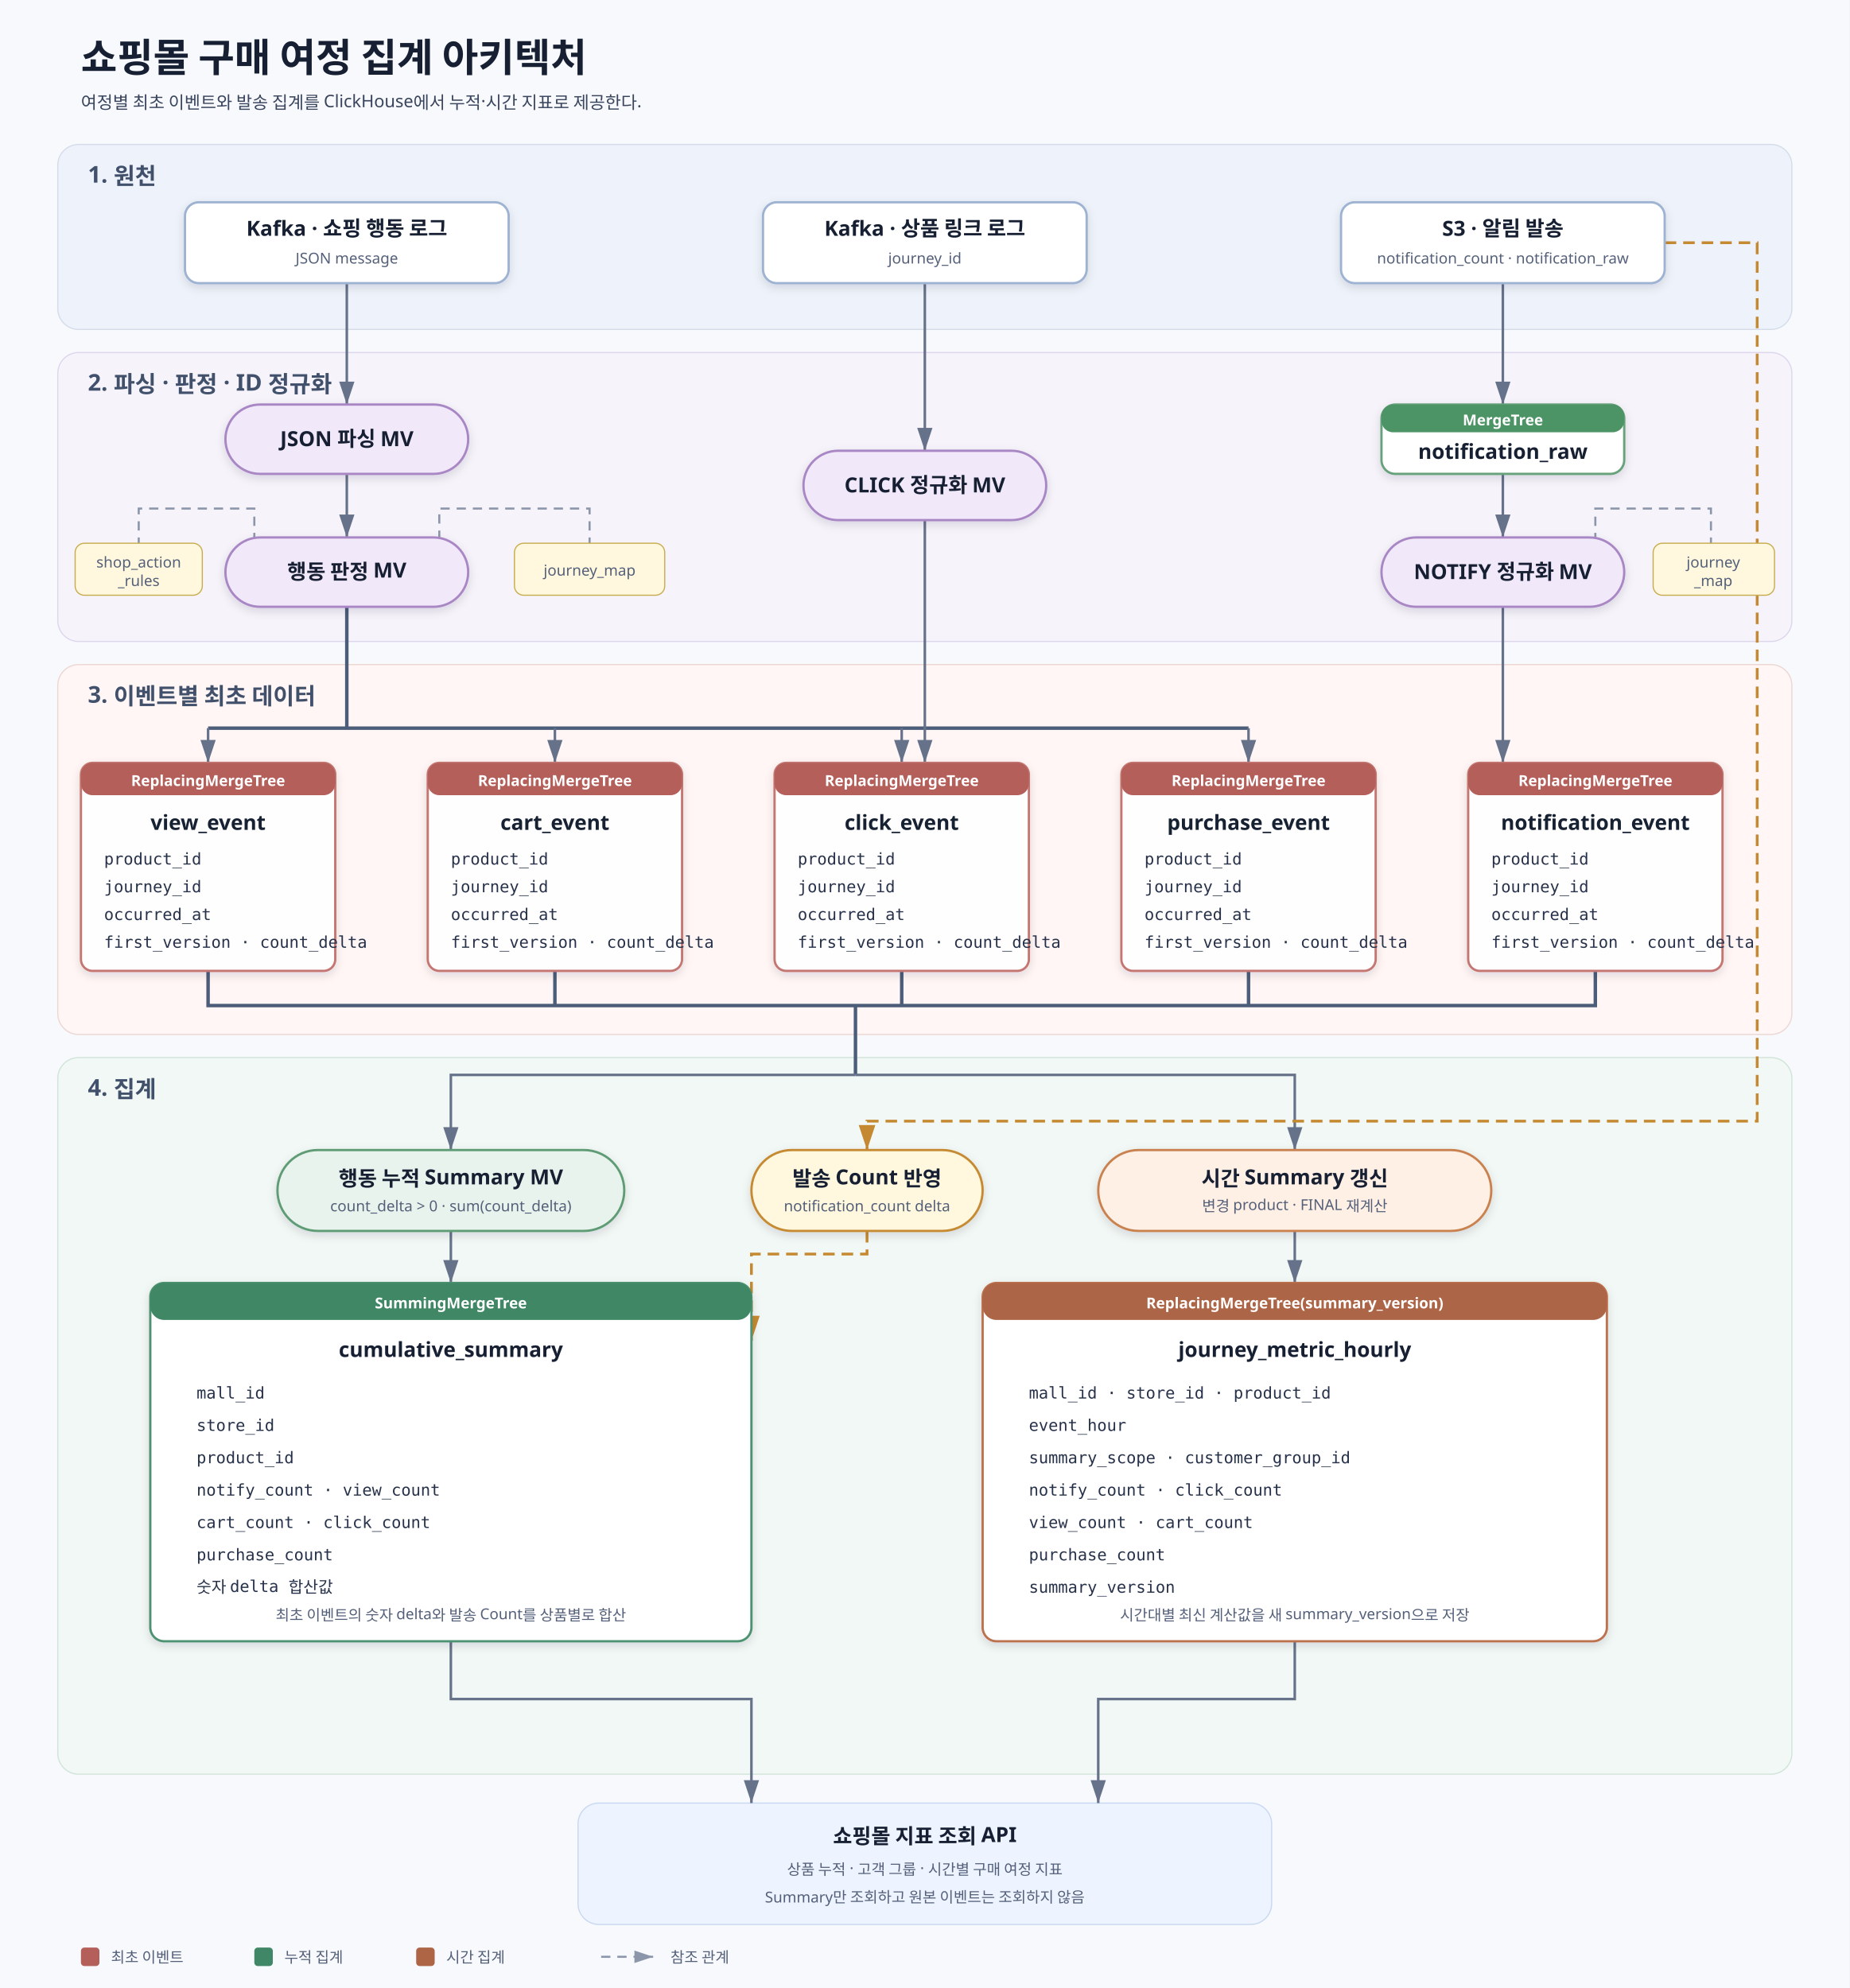
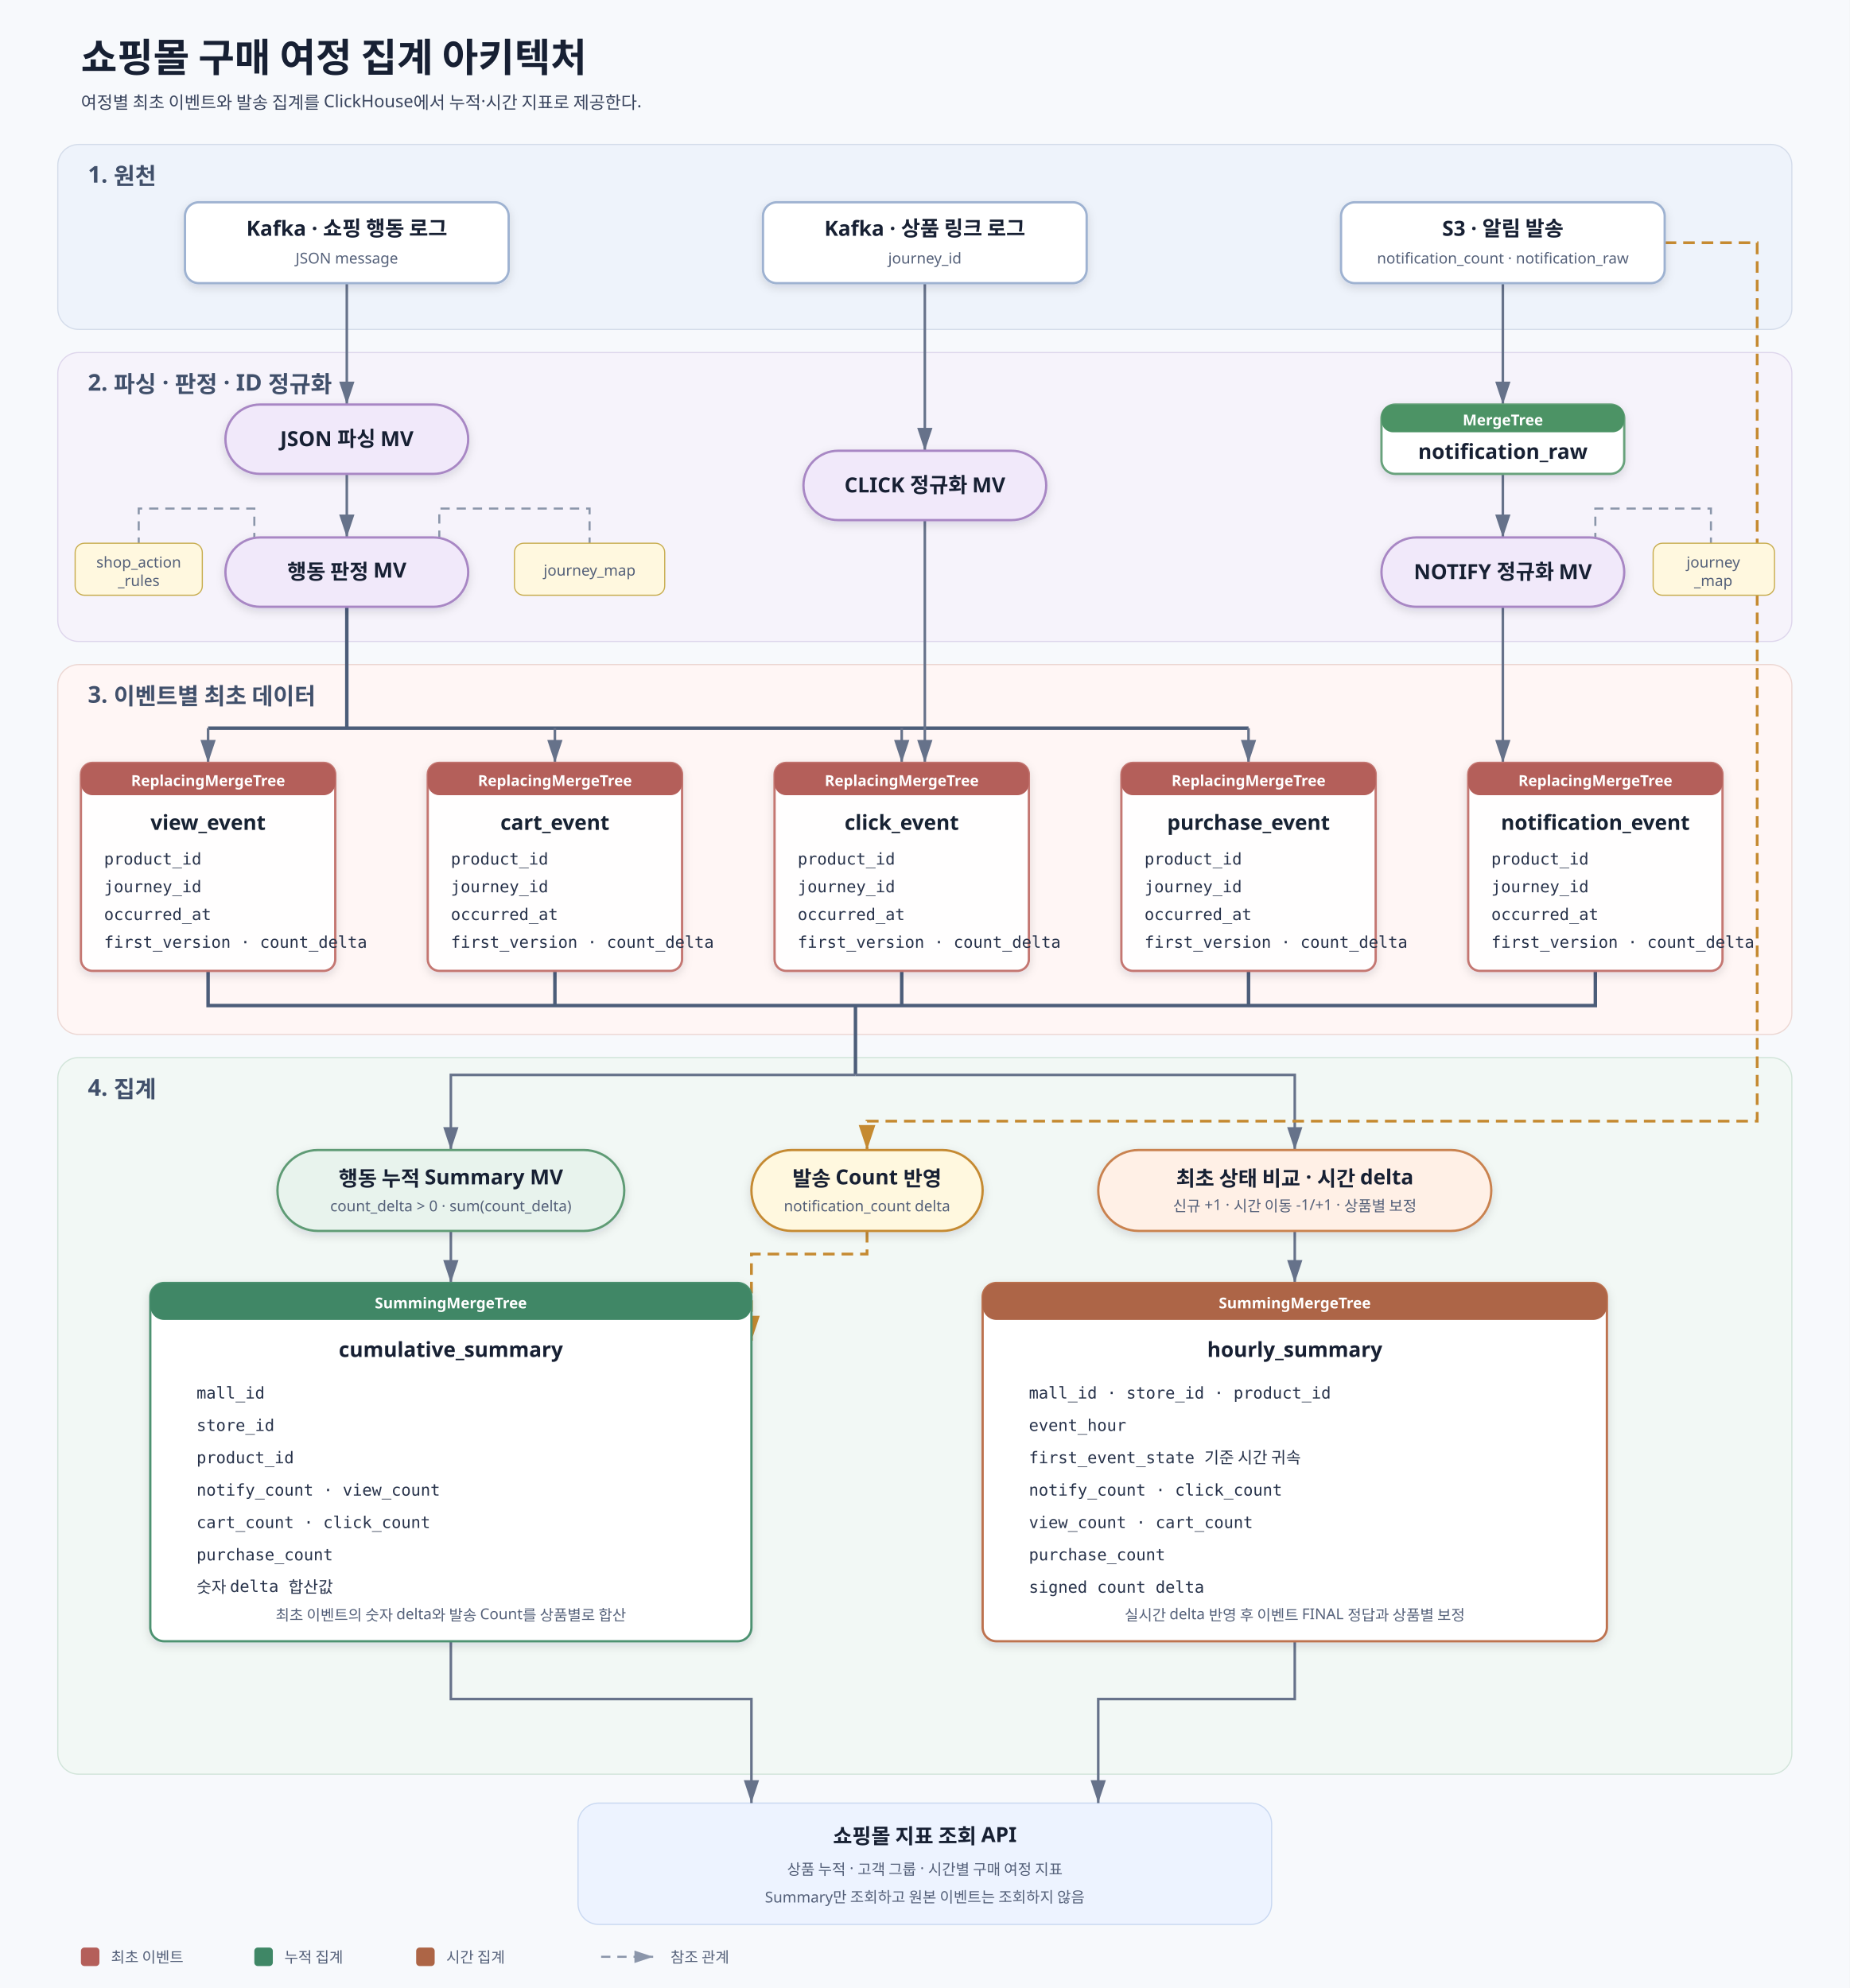
<svg xmlns="http://www.w3.org/2000/svg" width="1600" height="1720" viewBox="0 0 1600 1720">
  <defs>
    <style>
      .title { font: 700 34px 'Apple SD Gothic Neo', 'Noto Sans KR', sans-serif; fill: #172033; }
      .section { font: 700 20px 'Apple SD Gothic Neo', 'Noto Sans KR', sans-serif; fill: #41506b; }
      .name { font: 700 18px 'Apple SD Gothic Neo', 'Noto Sans KR', sans-serif; fill: #172033; }
      .engine { font: 700 13px 'Apple SD Gothic Neo', 'Noto Sans KR', sans-serif; fill: #ffffff; }
      .field { font: 14px 'SFMono-Regular', Menlo, monospace; fill: #27324a; }
      .small { font: 13px 'Apple SD Gothic Neo', 'Noto Sans KR', sans-serif; fill: #546079; }
      .label { font: 14px 'Apple SD Gothic Neo', 'Noto Sans KR', sans-serif; fill: #39445d; }
      .note { font: 15px 'Apple SD Gothic Neo', 'Noto Sans KR', sans-serif; fill: #39445d; }
      .line { fill: none; stroke: #66728a; stroke-width: 2.2; marker-end: url(#arrow); }
      .line-soft { fill: none; stroke: #8b96aa; stroke-width: 1.8; stroke-dasharray: 8 6; marker-end: url(#arrowSoft); }
      .count-line { fill: none; stroke: #c58a31; stroke-width: 2.4; stroke-dasharray: 10 6; marker-end: url(#arrowCount); }
      .bus { fill: none; stroke: #4c5d79; stroke-width: 3; }
    </style>
    <marker id="arrow" markerWidth="10" markerHeight="10" refX="9" refY="3" orient="auto" markerUnits="strokeWidth">
      <path d="M0,0 L0,6 L9,3 z" fill="#66728a" />
    </marker>
    <marker id="arrowSoft" markerWidth="10" markerHeight="10" refX="9" refY="3" orient="auto" markerUnits="strokeWidth">
      <path d="M0,0 L0,6 L9,3 z" fill="#8b96aa" />
    </marker>
    <marker id="arrowCount" markerWidth="10" markerHeight="10" refX="9" refY="3" orient="auto" markerUnits="strokeWidth">
      <path d="M0,0 L0,6 L9,3 z" fill="#c58a31" />
    </marker>
    <filter id="shadow" x="-20%" y="-20%" width="140%" height="140%">
      <feDropShadow dx="0" dy="3" stdDeviation="4" flood-color="#182238" flood-opacity="0.13" />
    </filter>
  </defs>
  <rect width="1600" height="1720" fill="#f7f9fc" />
  <text x="70" y="62" class="title">쇼핑몰 구매 여정 집계 아키텍처</text>
  <text x="70" y="94" class="note">여정별 최초 이벤트와 발송 집계를 ClickHouse에서 누적·시간 지표로 제공한다.</text>
  <rect x="50" y="125" width="1500" height="160" rx="18" fill="#eef3fb" stroke="#d4dcea" />
  <text x="76" y="158" class="section">1. 원천</text>
  <rect x="50" y="305" width="1500" height="250" rx="18" fill="#f6f3fb" stroke="#ded6ec" />
  <text x="76" y="338" class="section">2. 파싱 · 판정 · ID 정규화</text>
  <rect x="50" y="575" width="1500" height="320" rx="18" fill="#fff6f5" stroke="#ecd7d3" />
  <text x="76" y="608" class="section">3. 이벤트별 최초 데이터</text>
  <rect x="50" y="915" width="1500" height="620" rx="18" fill="#f2f8f5" stroke="#d1e4d9" />
  <text x="76" y="948" class="section">4. 집계</text>
  <rect x="500" y="1560" width="600" height="105" rx="18" fill="#edf3ff" stroke="#c9d8f1" />
  <path class="line" d="M300 245 L300 350" />
  <path class="line" d="M800 245 L800 390" />
  <path class="line" d="M1300 245 L1300 350" />
  <path class="line" d="M300 410 L300 465" />
  <path class="line" d="M1300 410 L1300 465" />
  <path class="line-soft" d="M120 515 L120 440 L220 440 L220 495" />
  <path class="line-soft" d="M510 515 L510 440 L380 440 L380 495" />
  <path class="line-soft" d="M1480 515 L1480 440 L1380 440 L1380 495" />
  <path class="bus" d="M300 525 L300 630 L180 630 L1080 630" />
  <path class="line" d="M180 630 L180 660" />
  <path class="line" d="M480 630 L480 660" />
  <path class="line" d="M780 630 L780 660" />
  <path class="line" d="M1080 630 L1080 660" />
  <path class="line" d="M800 450 L800 660" />
  <path class="line" d="M1300 525 L1300 660" />
  <path class="bus" d="M180 840 L180 870 L1380 870 L1380 840" />
  <path class="bus" d="M480 840 L480 870" />
  <path class="bus" d="M780 840 L780 870" />
  <path class="bus" d="M1080 840 L1080 870" />
  <path class="bus" d="M740 870 L740 930" />
  <path class="line" d="M740 930 L390 930 L390 995" />
  <path class="line" d="M740 930 L1120 930 L1120 995" />
  <path class="line" d="M390 1065 L390 1110" />
  <path class="line" d="M1120 1065 L1120 1110" />
  <path class="count-line" d="M1440 210 L1520 210 L1520 970 L750 970 L750 995" />
  <path class="count-line" d="M750 1065 L750 1085 L650 1085 L650 1160" />
  <path class="line" d="M390 1420 L390 1470 L650 1470 L650 1560" />
  <path class="line" d="M1120 1420 L1120 1470 L950 1470 L950 1560" />
  <g filter="url(#shadow)">
    <rect x="160" y="175" width="280" height="70" rx="12" fill="#ffffff" stroke="#9eb2d1" stroke-width="2" />
    <rect x="660" y="175" width="280" height="70" rx="12" fill="#ffffff" stroke="#9eb2d1" stroke-width="2" />
    <rect x="1160" y="175" width="280" height="70" rx="12" fill="#ffffff" stroke="#9eb2d1" stroke-width="2" />
  </g>
  <text x="300" y="204" text-anchor="middle" class="name">Kafka · 쇼핑 행동 로그</text>
  <text x="300" y="228" text-anchor="middle" class="small">JSON message</text>
  <text x="800" y="204" text-anchor="middle" class="name">Kafka · 상품 링크 로그</text>
  <text x="800" y="228" text-anchor="middle" class="small">journey_id</text>
  <text x="1300" y="204" text-anchor="middle" class="name">S3 · 알림 발송</text>
  <text x="1300" y="228" text-anchor="middle" class="small">notification_count · notification_raw</text>
  <g filter="url(#shadow)">
    <rect x="195" y="350" width="210" height="60" rx="30" fill="#f1e9fa" stroke="#a887c4" stroke-width="2" />
    <rect x="195" y="465" width="210" height="60" rx="30" fill="#f1e9fa" stroke="#a887c4" stroke-width="2" />
    <rect x="695" y="390" width="210" height="60" rx="30" fill="#f1e9fa" stroke="#a887c4" stroke-width="2" />
    <rect x="1195" y="350" width="210" height="60" rx="12" fill="#ffffff" stroke="#68a27b" stroke-width="2" />
    <rect x="1195" y="465" width="210" height="60" rx="30" fill="#f1e9fa" stroke="#a887c4" stroke-width="2" />
  </g>
  <text x="300" y="386" text-anchor="middle" class="name">JSON 파싱 MV</text>
  <text x="300" y="501" text-anchor="middle" class="name">행동 판정 MV</text>
  <text x="800" y="426" text-anchor="middle" class="name">CLICK 정규화 MV</text>
  <rect x="1195" y="350" width="210" height="24" rx="10" fill="#4c9365" />
  <text x="1300" y="368" text-anchor="middle" class="engine">MergeTree</text>
  <text x="1300" y="397" text-anchor="middle" class="name">notification_raw</text>
  <text x="1300" y="501" text-anchor="middle" class="name">NOTIFY 정규화 MV</text>
  <rect x="65" y="470" width="110" height="45" rx="8" fill="#fff8df" stroke="#c8ad50" />
  <rect x="445" y="470" width="130" height="45" rx="8" fill="#fff8df" stroke="#c8ad50" />
  <rect x="1430" y="470" width="105" height="45" rx="8" fill="#fff8df" stroke="#c8ad50" />
  <text x="120" y="491" text-anchor="middle" class="small">shop_action</text>
  <text x="120" y="507" text-anchor="middle" class="small">_rules</text>
  <text x="510" y="498" text-anchor="middle" class="small">journey_map</text>
  <text x="1482" y="491" text-anchor="middle" class="small">journey</text>
  <text x="1482" y="507" text-anchor="middle" class="small">_map</text>
  <g filter="url(#shadow)">
    <g>
      <rect x="70" y="660" width="220" height="180" rx="10" fill="#fffefe" stroke="#c47772" stroke-width="2" />
      <rect x="70" y="660" width="220" height="28" rx="10" fill="#b45f5a" />
      <text x="180" y="680" text-anchor="middle" class="engine">ReplacingMergeTree</text>
      <text x="180" y="718" text-anchor="middle" class="name">view_event</text>
    </g>
    <g>
      <rect x="370" y="660" width="220" height="180" rx="10" fill="#fffefe" stroke="#c47772" stroke-width="2" />
      <rect x="370" y="660" width="220" height="28" rx="10" fill="#b45f5a" />
      <text x="480" y="680" text-anchor="middle" class="engine">ReplacingMergeTree</text>
      <text x="480" y="718" text-anchor="middle" class="name">cart_event</text>
    </g>
    <g>
      <rect x="670" y="660" width="220" height="180" rx="10" fill="#fffefe" stroke="#c47772" stroke-width="2" />
      <rect x="670" y="660" width="220" height="28" rx="10" fill="#b45f5a" />
      <text x="780" y="680" text-anchor="middle" class="engine">ReplacingMergeTree</text>
      <text x="780" y="718" text-anchor="middle" class="name">click_event</text>
    </g>
    <g>
      <rect x="970" y="660" width="220" height="180" rx="10" fill="#fffefe" stroke="#c47772" stroke-width="2" />
      <rect x="970" y="660" width="220" height="28" rx="10" fill="#b45f5a" />
      <text x="1080" y="680" text-anchor="middle" class="engine">ReplacingMergeTree</text>
      <text x="1080" y="718" text-anchor="middle" class="name">purchase_event</text>
    </g>
    <g>
      <rect x="1270" y="660" width="220" height="180" rx="10" fill="#fffefe" stroke="#c47772" stroke-width="2" />
      <rect x="1270" y="660" width="220" height="28" rx="10" fill="#b45f5a" />
      <text x="1380" y="680" text-anchor="middle" class="engine">ReplacingMergeTree</text>
      <text x="1380" y="718" text-anchor="middle" class="name">notification_event</text>
    </g>
  </g>
  <g class="field">
    <text x="90" y="748">product_id</text>
    <text x="90" y="772">journey_id</text>
    <text x="90" y="796">occurred_at</text>
    <text x="90" y="820">first_version · count_delta</text>
    <text x="390" y="748">product_id</text>
    <text x="390" y="772">journey_id</text>
    <text x="390" y="796">occurred_at</text>
    <text x="390" y="820">first_version · count_delta</text>
    <text x="690" y="748">product_id</text>
    <text x="690" y="772">journey_id</text>
    <text x="690" y="796">occurred_at</text>
    <text x="690" y="820">first_version · count_delta</text>
    <text x="990" y="748">product_id</text>
    <text x="990" y="772">journey_id</text>
    <text x="990" y="796">occurred_at</text>
    <text x="990" y="820">first_version · count_delta</text>
    <text x="1290" y="748">product_id</text>
    <text x="1290" y="772">journey_id</text>
    <text x="1290" y="796">occurred_at</text>
    <text x="1290" y="820">first_version · count_delta</text>
  </g>
  <g filter="url(#shadow)">
    <rect x="240" y="995" width="300" height="70" rx="35" fill="#e8f3ed" stroke="#5e9b75" stroke-width="2" />
    <rect x="950" y="995" width="340" height="70" rx="35" fill="#fff0e6" stroke="#c9824f" stroke-width="2" />
  </g>
  <text x="390" y="1026" text-anchor="middle" class="name">행동 누적 Summary MV</text>
  <text x="390" y="1048" text-anchor="middle" class="small">count_delta &gt; 0 · sum(count_delta)</text>
-   <text x="1120" y="1026" text-anchor="middle" class="name">시간 Summary 갱신</text>
-   <text x="1120" y="1048" text-anchor="middle" class="small">변경 product · FINAL 재계산</text>
+   <text x="1120" y="1026" text-anchor="middle" class="name">최초 상태 비교 · 시간 delta</text>
+   <text x="1120" y="1048" text-anchor="middle" class="small">신규 +1 · 시간 이동 -1/+1 · 상품별 보정</text>
  <g filter="url(#shadow)">
    <rect x="650" y="995" width="200" height="70" rx="35" fill="#fff8df" stroke="#c58a31" stroke-width="2" />
  </g>
  <text x="750" y="1026" text-anchor="middle" class="name">발송 Count 반영</text>
  <text x="750" y="1048" text-anchor="middle" class="small">notification_count delta</text>
  <g filter="url(#shadow)">
    <rect x="130" y="1110" width="520" height="310" rx="12" fill="#ffffff" stroke="#4d9271" stroke-width="2" />
    <rect x="130" y="1110" width="520" height="32" rx="12" fill="#3f8766" />
    <rect x="850" y="1110" width="540" height="310" rx="12" fill="#ffffff" stroke="#bd7250" stroke-width="2" />
    <rect x="850" y="1110" width="540" height="32" rx="12" fill="#ad6546" />
  </g>
  <text x="390" y="1132" text-anchor="middle" class="engine">SummingMergeTree</text>
-   <text x="1120" y="1132" text-anchor="middle" class="engine">ReplacingMergeTree(summary_version)</text>
+   <text x="1120" y="1132" text-anchor="middle" class="engine">SummingMergeTree</text>
  <text x="390" y="1174" text-anchor="middle" class="name">cumulative_summary</text>
-   <text x="1120" y="1174" text-anchor="middle" class="name">journey_metric_hourly</text>
+   <text x="1120" y="1174" text-anchor="middle" class="name">hourly_summary</text>
  <g class="field">
    <text x="170" y="1210">mall_id</text>
    <text x="170" y="1238">store_id</text>
    <text x="170" y="1266">product_id</text>
    <text x="170" y="1294">notify_count · view_count</text>
    <text x="170" y="1322">cart_count · click_count</text>
    <text x="170" y="1350">purchase_count</text>
    <text x="170" y="1378">숫자 delta 합산값</text>
    <text x="890" y="1210">mall_id · store_id · product_id</text>
    <text x="890" y="1238">event_hour</text>
-     <text x="890" y="1266">summary_scope · customer_group_id</text>
+     <text x="890" y="1266">first_event_state 기준 시간 귀속</text>
    <text x="890" y="1294">notify_count · click_count</text>
    <text x="890" y="1322">view_count · cart_count</text>
    <text x="890" y="1350">purchase_count</text>
-     <text x="890" y="1378">summary_version</text>
+     <text x="890" y="1378">signed count delta</text>
  </g>
  <text x="390" y="1402" text-anchor="middle" class="small">최초 이벤트의 숫자 delta와 발송 Count를 상품별로 합산</text>
-   <text x="1120" y="1402" text-anchor="middle" class="small">시간대별 최신 계산값을 새 summary_version으로 저장</text>
+   <text x="1120" y="1402" text-anchor="middle" class="small">실시간 delta 반영 후 이벤트 FINAL 정답과 상품별 보정</text>
  <text x="800" y="1595" text-anchor="middle" class="name">쇼핑몰 지표 조회 API</text>
  <text x="800" y="1622" text-anchor="middle" class="small">상품 누적 · 고객 그룹 · 시간별 구매 여정 지표</text>
  <text x="800" y="1646" text-anchor="middle" class="small">Summary만 조회하고 원본 이벤트는 조회하지 않음</text>
  <rect x="70" y="1685" width="16" height="16" rx="3" fill="#b45f5a" />
  <text x="96" y="1698" class="small">최초 이벤트</text>
  <rect x="220" y="1685" width="16" height="16" rx="3" fill="#3f8766" />
  <text x="246" y="1698" class="small">누적 집계</text>
  <rect x="360" y="1685" width="16" height="16" rx="3" fill="#ad6546" />
  <text x="386" y="1698" class="small">시간 집계</text>
  <path d="M520 1693 L565 1693" class="line-soft" />
  <text x="580" y="1698" class="small">참조 관계</text>
</svg>
